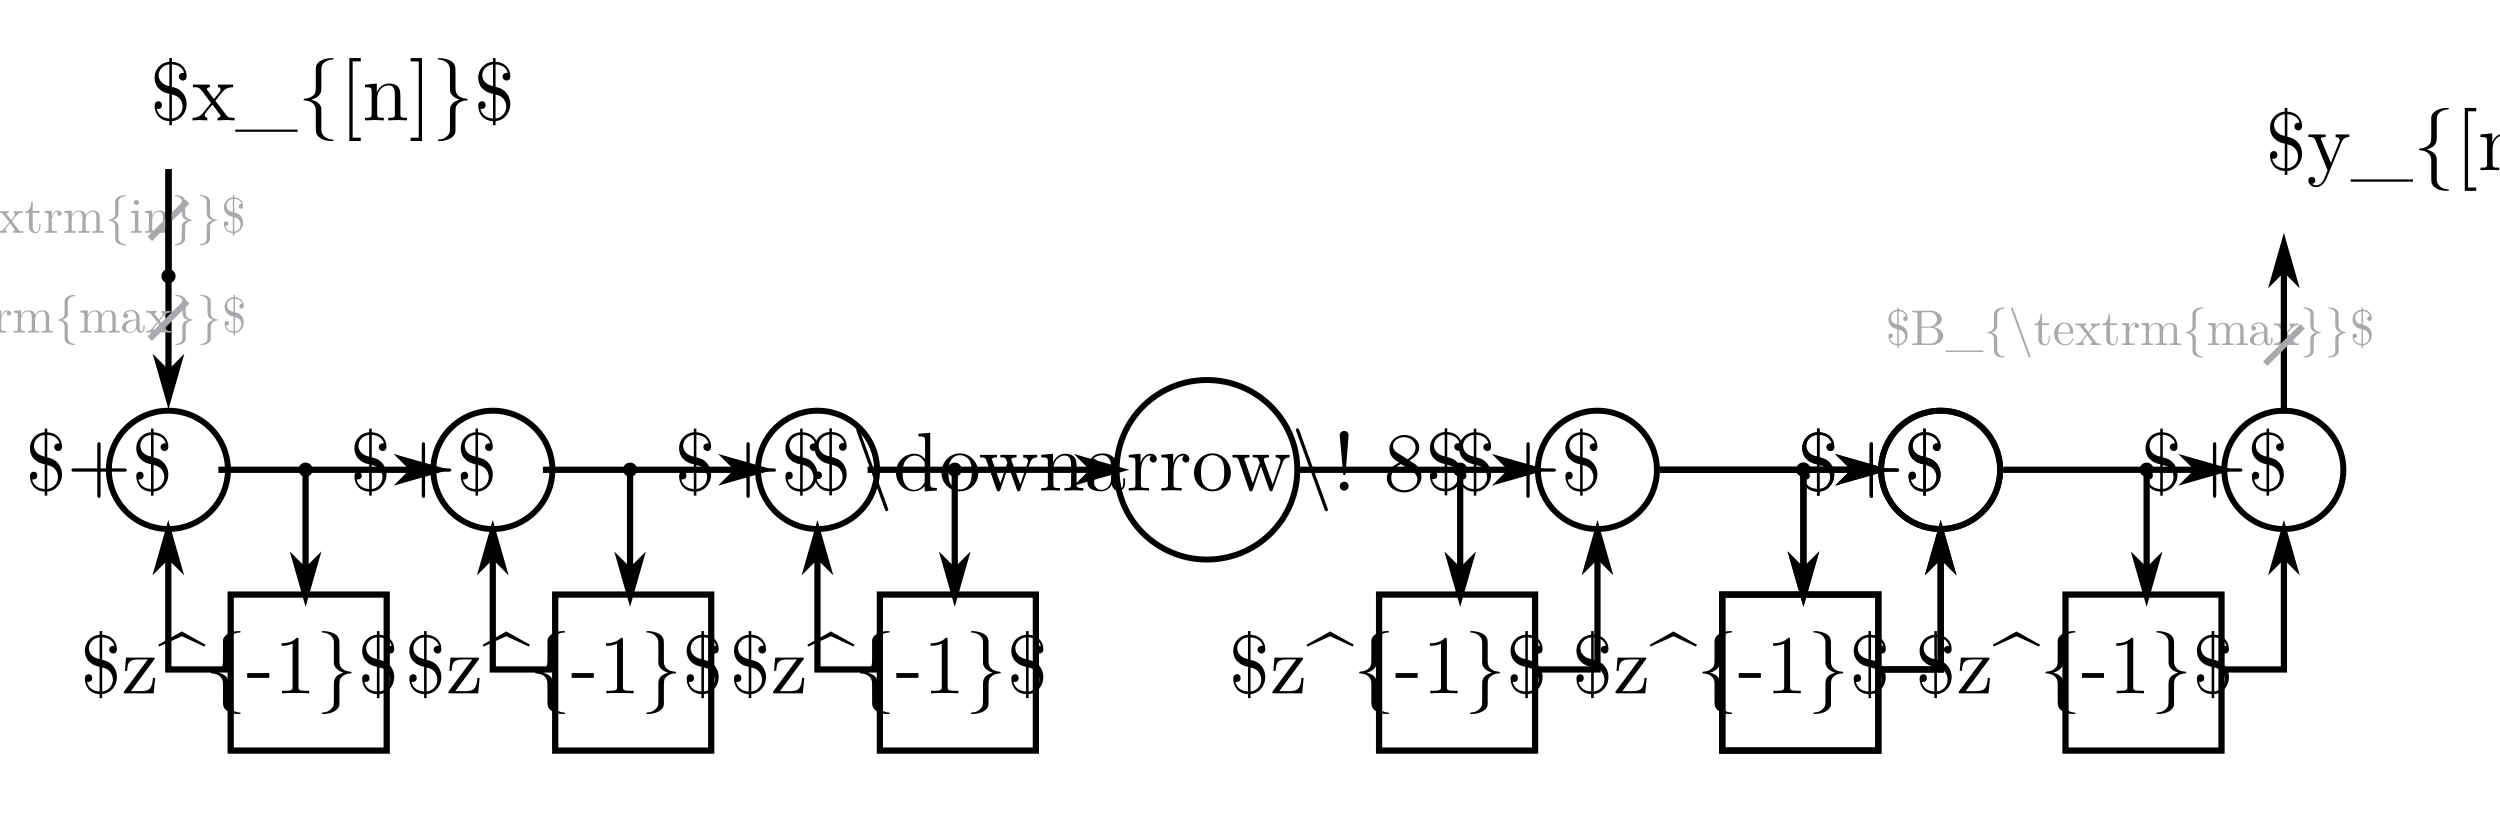
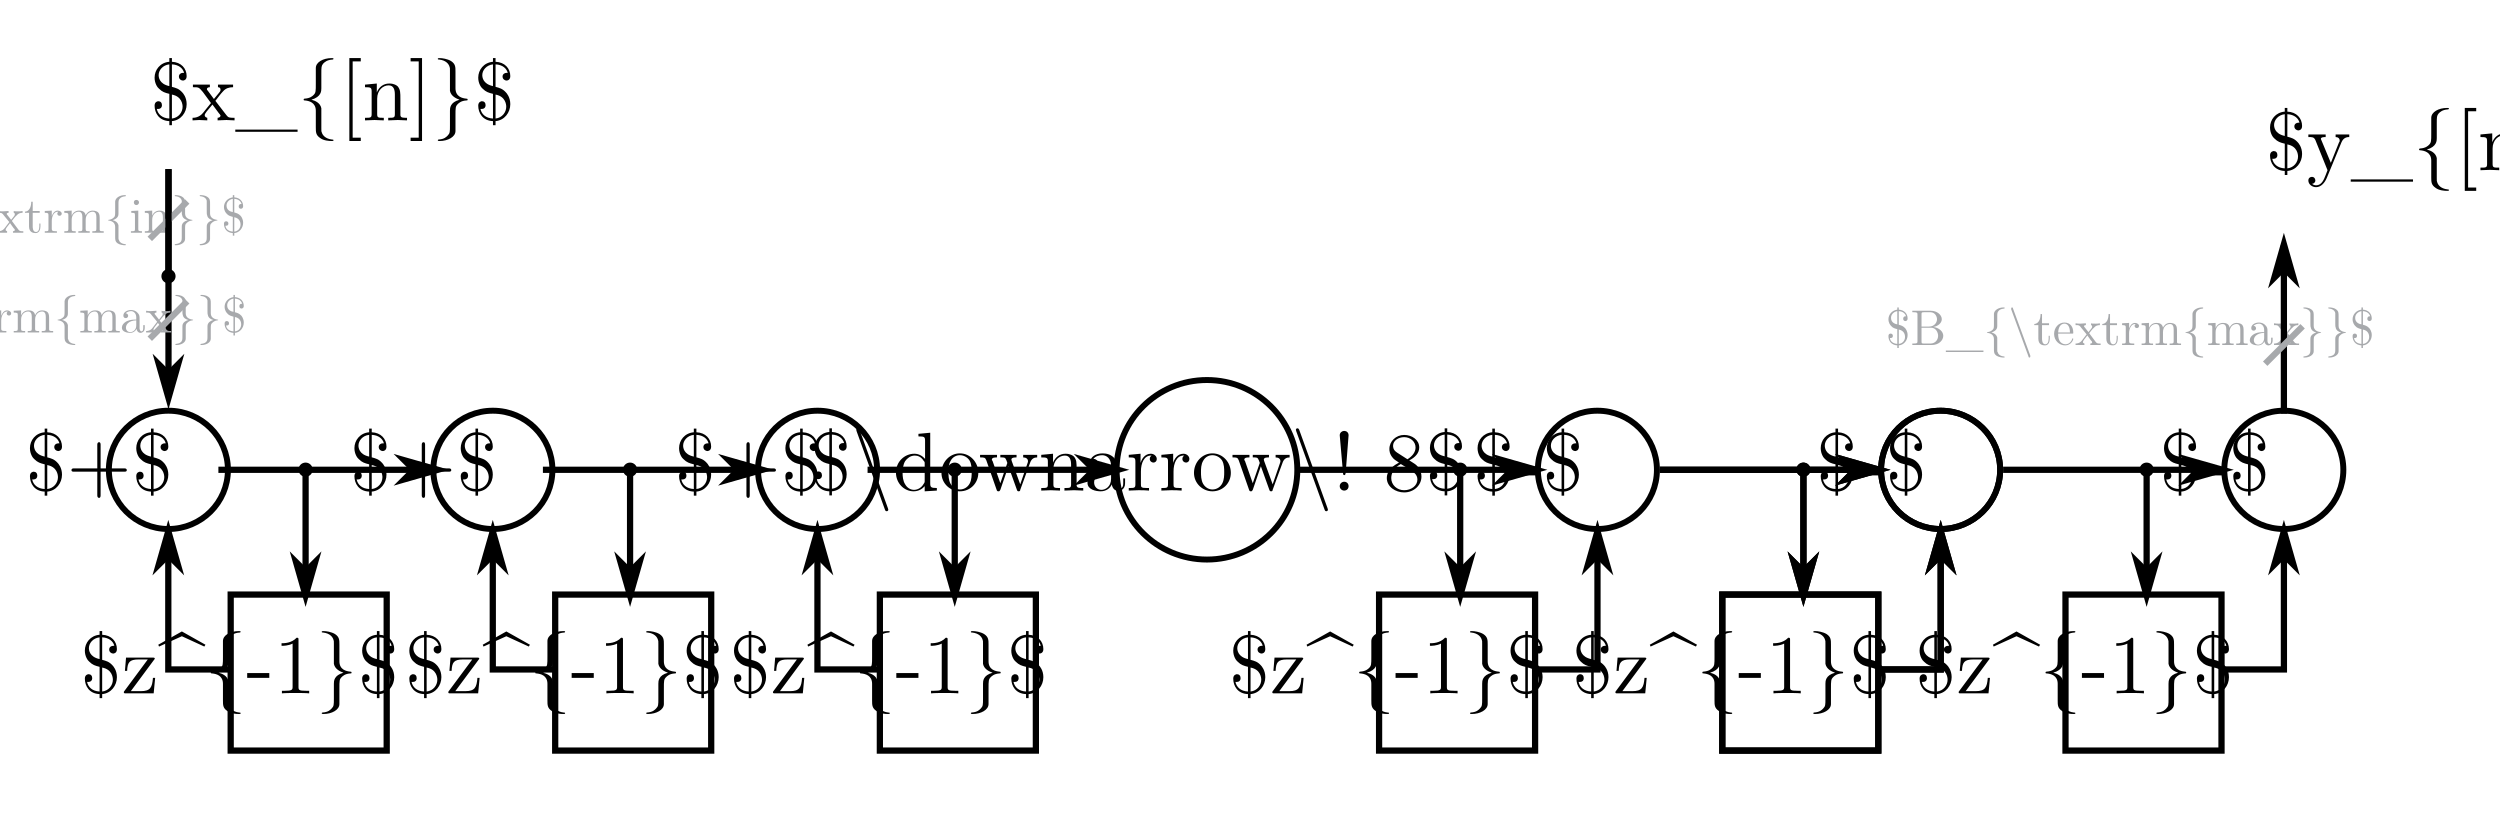
<svg xmlns="http://www.w3.org/2000/svg" width="106mm" height="35mm" viewBox="0 0 106 35" version="1.1" id="svg8">
  <defs id="defs2">
    <marker style="overflow:visible" id="marker24144" refX="0" refY="0" orient="auto">
      <path transform="matrix(-0.4,0,0,-0.4,-4,0)" style="fill:#000000;fill-opacity:1;fill-rule:evenodd;stroke:#000000;stroke-width:1pt;stroke-opacity:1" d="M 0,0 5,-5 -12.5,0 5,5 Z" id="path24142" />
    </marker>
    <marker style="overflow:visible" id="marker20877" refX="0" refY="0" orient="auto">
      <path transform="matrix(-0.4,0,0,-0.4,-4,0)" style="fill:#000000;fill-opacity:1;fill-rule:evenodd;stroke:#000000;stroke-width:1pt;stroke-opacity:1" d="M 0,0 5,-5 -12.5,0 5,5 Z" id="path20875" />
    </marker>
    <marker orient="auto" refY="0" refX="0" id="marker20585" style="overflow:visible">
      <path id="path20583" d="m -2.5,-1 c 0,2.76 -2.24,5 -5,5 -2.76,0 -5,-2.24 -5,-5 0,-2.76 2.24,-5 5,-5 2.76,0 5,2.24 5,5 z" style="fill:#000000;fill-opacity:1;fill-rule:evenodd;stroke:#000000;stroke-width:1pt;stroke-opacity:1" transform="matrix(0.2,0,0,0.2,1.48,0.2)" />
    </marker>
    <marker style="overflow:visible" id="marker18733" refX="0" refY="0" orient="auto">
      <path transform="matrix(-0.4,0,0,-0.4,-4,0)" style="fill:#000000;fill-opacity:1;fill-rule:evenodd;stroke:#000000;stroke-width:1pt;stroke-opacity:1" d="M 0,0 5,-5 -12.5,0 5,5 Z" id="path18731" />
    </marker>
    <marker orient="auto" refY="0" refX="0" id="marker18254" style="overflow:visible">
      <path id="path18252" d="M 0,0 5,-5 -12.5,0 5,5 Z" style="fill:#000000;fill-opacity:1;fill-rule:evenodd;stroke:#000000;stroke-width:1pt;stroke-opacity:1" transform="matrix(-0.4,0,0,-0.4,-4,0)" />
    </marker>
    <marker orient="auto" refY="0" refX="0" id="marker17992" style="overflow:visible">
      <path id="path17990" d="m -2.5,-1 c 0,2.76 -2.24,5 -5,5 -2.76,0 -5,-2.24 -5,-5 0,-2.76 2.24,-5 5,-5 2.76,0 5,2.24 5,5 z" style="fill:#000000;fill-opacity:1;fill-rule:evenodd;stroke:#000000;stroke-width:1pt;stroke-opacity:1" transform="matrix(0.2,0,0,0.2,1.48,0.2)" />
    </marker>
    <marker style="overflow:visible" id="marker17637" refX="0" refY="0" orient="auto">
      <path transform="matrix(-0.4,0,0,-0.4,-4,0)" style="fill:#000000;fill-opacity:1;fill-rule:evenodd;stroke:#000000;stroke-width:1pt;stroke-opacity:1" d="M 0,0 5,-5 -12.5,0 5,5 Z" id="path17635" />
    </marker>
    <marker orient="auto" refY="0" refX="0" id="marker17176" style="overflow:visible">
      <path id="path17174" d="M 0,0 5,-5 -12.5,0 5,5 Z" style="fill:#000000;fill-opacity:1;fill-rule:evenodd;stroke:#000000;stroke-width:1pt;stroke-opacity:1" transform="matrix(-0.4,0,0,-0.4,-4,0)" />
    </marker>
    <marker style="overflow:visible" id="marker16583" refX="0" refY="0" orient="auto">
      <path transform="matrix(-0.4,0,0,-0.4,-4,0)" style="fill:#000000;fill-opacity:1;fill-rule:evenodd;stroke:#000000;stroke-width:1pt;stroke-opacity:1" d="M 0,0 5,-5 -12.5,0 5,5 Z" id="path16581" />
    </marker>
    <marker orient="auto" refY="0" refX="0" id="marker16333" style="overflow:visible">
      <path id="path16331" d="M 0,0 5,-5 -12.5,0 5,5 Z" style="fill:#000000;fill-opacity:1;fill-rule:evenodd;stroke:#000000;stroke-width:1pt;stroke-opacity:1" transform="matrix(-0.4,0,0,-0.4,-4,0)" />
    </marker>
    <marker orient="auto" refY="0" refX="0" id="marker16040" style="overflow:visible">
      <path id="path16038" d="M 0,0 5,-5 -12.5,0 5,5 Z" style="fill:#000000;fill-opacity:1;fill-rule:evenodd;stroke:#000000;stroke-width:1pt;stroke-opacity:1" transform="matrix(-0.4,0,0,-0.4,-4,0)" />
    </marker>
    <marker orient="auto" refY="0" refX="0" id="marker15802" style="overflow:visible">
      <path id="path15800" d="M 0,0 5,-5 -12.5,0 5,5 Z" style="fill:#000000;fill-opacity:1;fill-rule:evenodd;stroke:#000000;stroke-width:1pt;stroke-opacity:1" transform="matrix(-0.4,0,0,-0.4,-4,0)" />
    </marker>
    <marker orient="auto" refY="0" refX="0" id="marker15582" style="overflow:visible">
      <path id="path15580" d="m -2.5,-1 c 0,2.76 -2.24,5 -5,5 -2.76,0 -5,-2.24 -5,-5 0,-2.76 2.24,-5 5,-5 2.76,0 5,2.24 5,5 z" style="fill:#000000;fill-opacity:1;fill-rule:evenodd;stroke:#000000;stroke-width:1pt;stroke-opacity:1" transform="matrix(0.2,0,0,0.2,1.48,0.2)" />
    </marker>
    <marker orient="auto" refY="0" refX="0" id="marker15331" style="overflow:visible">
      <path id="path15329" d="M 0,0 5,-5 -12.5,0 5,5 Z" style="fill:#000000;fill-opacity:1;fill-rule:evenodd;stroke:#000000;stroke-width:1pt;stroke-opacity:1" transform="matrix(-0.4,0,0,-0.4,-4,0)" />
    </marker>
    <marker style="overflow:visible" id="marker15069" refX="0" refY="0" orient="auto">
      <path transform="matrix(-0.4,0,0,-0.4,-4,0)" style="fill:#000000;fill-opacity:1;fill-rule:evenodd;stroke:#000000;stroke-width:1pt;stroke-opacity:1" d="M 0,0 5,-5 -12.5,0 5,5 Z" id="path15067" />
    </marker>
    <marker style="overflow:visible" id="marker14861" refX="0" refY="0" orient="auto">
      <path transform="matrix(-0.4,0,0,-0.4,-4,0)" style="fill:#000000;fill-opacity:1;fill-rule:evenodd;stroke:#000000;stroke-width:1pt;stroke-opacity:1" d="M 0,0 5,-5 -12.5,0 5,5 Z" id="path14859" />
    </marker>
    <marker orient="auto" refY="0" refX="0" id="marker14659" style="overflow:visible">
      <path id="path14657" d="M 0,0 5,-5 -12.5,0 5,5 Z" style="fill:#000000;fill-opacity:1;fill-rule:evenodd;stroke:#000000;stroke-width:1pt;stroke-opacity:1" transform="matrix(-0.4,0,0,-0.4,-4,0)" />
    </marker>
    <marker orient="auto" refY="0" refX="0" id="marker14297" style="overflow:visible">
      <path id="path14295" d="M 0,0 5,-5 -12.5,0 5,5 Z" style="fill:#000000;fill-opacity:1;fill-rule:evenodd;stroke:#000000;stroke-width:1pt;stroke-opacity:1" transform="matrix(-0.4,0,0,-0.4,-4,0)" />
    </marker>
    <marker orient="auto" refY="0" refX="0" id="marker14113" style="overflow:visible">
      <path id="path14111" d="m -2.5,-1 c 0,2.76 -2.24,5 -5,5 -2.76,0 -5,-2.24 -5,-5 0,-2.76 2.24,-5 5,-5 2.76,0 5,2.24 5,5 z" style="fill:#000000;fill-opacity:1;fill-rule:evenodd;stroke:#000000;stroke-width:1pt;stroke-opacity:1" transform="matrix(0.2,0,0,0.2,1.48,0.2)" />
    </marker>
    <marker style="overflow:visible" id="marker13715" refX="0" refY="0" orient="auto">
      <path transform="matrix(-0.4,0,0,-0.4,-4,0)" style="fill:#000000;fill-opacity:1;fill-rule:evenodd;stroke:#000000;stroke-width:1pt;stroke-opacity:1" d="M 0,0 5,-5 -12.5,0 5,5 Z" id="path13713" />
    </marker>
    <marker orient="auto" refY="0" refX="0" id="marker13139" style="overflow:visible">
      <path id="path13137" d="M 0,0 5,-5 -12.5,0 5,5 Z" style="fill:#000000;fill-opacity:1;fill-rule:evenodd;stroke:#000000;stroke-width:1pt;stroke-opacity:1" transform="matrix(-0.4,0,0,-0.4,-4,0)" />
    </marker>
    <marker style="overflow:visible" id="marker12352" refX="0" refY="0" orient="auto">
      <path transform="matrix(-0.4,0,0,-0.4,-4,0)" style="fill:#000000;fill-opacity:1;fill-rule:evenodd;stroke:#000000;stroke-width:1pt;stroke-opacity:1" d="M 0,0 5,-5 -12.5,0 5,5 Z" id="path12350" />
    </marker>
    <marker orient="auto" refY="0" refX="0" id="marker12032" style="overflow:visible">
      <path id="path12030" d="M 0,0 5,-5 -12.5,0 5,5 Z" style="fill:#000000;fill-opacity:1;fill-rule:evenodd;stroke:#000000;stroke-width:1pt;stroke-opacity:1" transform="matrix(-0.4,0,0,-0.4,-4,0)" />
    </marker>
    <marker style="overflow:visible" id="marker11105" refX="0" refY="0" orient="auto">
      <path transform="matrix(-0.4,0,0,-0.4,-4,0)" style="fill:#000000;fill-opacity:1;fill-rule:evenodd;stroke:#000000;stroke-width:1pt;stroke-opacity:1" d="M 0,0 5,-5 -12.5,0 5,5 Z" id="path11103" />
    </marker>
    <marker style="overflow:visible" id="marker8996" refX="0" refY="0" orient="auto">
      <path transform="matrix(0.2,0,0,0.2,1.48,0.2)" style="fill:#000000;fill-opacity:1;fill-rule:evenodd;stroke:#000000;stroke-width:1pt;stroke-opacity:1" d="m -2.5,-1 c 0,2.76 -2.24,5 -5,5 -2.76,0 -5,-2.24 -5,-5 0,-2.76 2.24,-5 5,-5 2.76,0 5,2.24 5,5 z" id="path8994" />
    </marker>
    <marker orient="auto" refY="0" refX="0" id="marker8344" style="overflow:visible">
      <path id="path8342" d="M 0,0 5,-5 -12.5,0 5,5 Z" style="fill:#000000;fill-opacity:1;fill-rule:evenodd;stroke:#000000;stroke-width:1pt;stroke-opacity:1" transform="matrix(-0.4,0,0,-0.4,-4,0)" />
    </marker>
    <marker style="overflow:visible" id="marker7798" refX="0" refY="0" orient="auto">
      <path transform="matrix(-0.4,0,0,-0.4,-4,0)" style="fill:#000000;fill-opacity:1;fill-rule:evenodd;stroke:#000000;stroke-width:1pt;stroke-opacity:1" d="M 0,0 5,-5 -12.5,0 5,5 Z" id="path7796" />
    </marker>
    <marker style="overflow:visible" id="marker7710" refX="0" refY="0" orient="auto">
      <path transform="matrix(0.2,0,0,0.2,1.48,0.2)" style="fill:#000000;fill-opacity:1;fill-rule:evenodd;stroke:#000000;stroke-width:1pt;stroke-opacity:1" d="m -2.5,-1 c 0,2.76 -2.24,5 -5,5 -2.76,0 -5,-2.24 -5,-5 0,-2.76 2.24,-5 5,-5 2.76,0 5,2.24 5,5 z" id="path7708" />
    </marker>
    <marker orient="auto" refY="0" refX="0" id="Arrow1Send" style="overflow:visible">
      <path id="path5169" d="M 0,0 5,-5 -12.5,0 5,5 Z" style="fill:#000000;fill-opacity:1;fill-rule:evenodd;stroke:#000000;stroke-width:1pt;stroke-opacity:1" transform="matrix(-0.2,0,0,-0.2,-1.2,0)" />
    </marker>
    <marker orient="auto" refY="0" refX="0" id="TriangleOutS" style="overflow:visible">
      <path id="path5302" d="M 5.77,0 -2.88,5 V -5 Z" style="fill:#000000;fill-opacity:1;fill-rule:evenodd;stroke:#000000;stroke-width:1pt;stroke-opacity:1" transform="scale(0.2)" />
    </marker>
    <marker style="overflow:visible" id="marker8996-4" refX="0" refY="0" orient="auto">
      <path transform="matrix(0.2,0,0,0.2,1.48,0.2)" style="fill:#000000;fill-opacity:1;fill-rule:evenodd;stroke:#000000;stroke-width:1pt;stroke-opacity:1" d="m -2.5,-1 c 0,2.76 -2.24,5 -5,5 -2.76,0 -5,-2.24 -5,-5 0,-2.76 2.24,-5 5,-5 2.76,0 5,2.24 5,5 z" id="path8994-6" />
    </marker>
    <marker style="overflow:visible" id="marker13715-6" refX="0" refY="0" orient="auto">
      <path transform="matrix(-0.4,0,0,-0.4,-4,0)" style="fill:#000000;fill-opacity:1;fill-rule:evenodd;stroke:#000000;stroke-width:1pt;stroke-opacity:1" d="M 0,0 5,-5 -12.5,0 5,5 Z" id="path13713-9" />
    </marker>
  </defs>
  <g id="layer1" transform="translate(0,-262)" style="display:inline">
    <g id="layer2" style="display:inline" />
    <ellipse style="display:inline;fill:none;stroke:#000000;stroke-width:0.252" id="ellipse11988" cx="96.834" cy="281.922" rx="2.524" ry="2.508" />
    <text id="text12018" y="282.814" x="96.838" style="font-style:normal;font-variant:normal;font-weight:normal;font-stretch:normal;font-size:3.528px;line-height:1.25;font-family:'Latin Modern Roman';-inkscape-font-specification:'Latin Modern Roman, Normal';font-variant-ligatures:normal;font-variant-caps:normal;font-variant-numeric:normal;text-align:center;letter-spacing:0px;word-spacing:0px;writing-mode:lr-tb;text-anchor:middle;display:inline;fill:#000000;fill-opacity:1;stroke:none;stroke-width:0.265" xml:space="preserve">
-       <tspan dy="0" style="text-align:center;text-anchor:middle;stroke-width:0.265" y="282.814" x="96.838" id="tspan12016">$+$</tspan>
+       <tspan dy="0" style="text-align:center;text-anchor:middle;stroke-width:0.265" y="282.814" x="96.838" id="tspan12016">$-$</tspan>
    </text>
    <text transform="scale(0.9999908,1.000009)" id="text12028" y="269.216" x="96.045" style="font-style:normal;font-variant:normal;font-weight:normal;font-stretch:normal;font-size:3.528px;line-height:1.25;font-family:'Latin Modern Roman';-inkscape-font-specification:'Latin Modern Roman, Normal';font-variant-ligatures:normal;font-variant-caps:normal;font-variant-numeric:normal;text-align:center;letter-spacing:0px;word-spacing:0px;writing-mode:lr-tb;text-anchor:middle;display:inline;fill:#000000;fill-opacity:1;stroke:none;stroke-width:0.265" xml:space="preserve">
      <tspan dy="0" style="text-align:start;text-anchor:start;stroke-width:0.265" y="269.216" x="96.045" id="tspan12026">$y_{[n]}$</tspan>
    </text>
    <rect y="287.21" x="87.577" height="6.615" width="6.615" id="rect13104" style="display:inline;fill:none;stroke:#000000;stroke-width:0.265" />
    <text id="text13108" y="291.4" x="90.886" style="font-style:normal;font-variant:normal;font-weight:normal;font-stretch:normal;font-size:3.528px;line-height:1.25;font-family:'Latin Modern Roman';-inkscape-font-specification:'Latin Modern Roman, Normal';font-variant-ligatures:normal;font-variant-caps:normal;font-variant-numeric:normal;text-align:center;letter-spacing:0px;word-spacing:0px;writing-mode:lr-tb;text-anchor:middle;display:inline;fill:#000000;fill-opacity:1;stroke:none;stroke-width:0.265" xml:space="preserve">
      <tspan style="stroke-width:0.265" y="291.4" x="90.886" id="tspan13106">$z^{-1}$</tspan>
    </text>
    <path style="display:inline;fill:none;stroke:#000000;stroke-width:0.265px;stroke-linecap:butt;stroke-linejoin:miter;stroke-opacity:1;marker-end:url(#marker13139)" d="m 84.931,281.919 h 9.26" id="path13135" />
    <path style="fill:none;stroke:#000000;stroke-width:0.265px;stroke-linecap:butt;stroke-linejoin:miter;stroke-opacity:1;marker-start:url(#marker8996);marker-end:url(#marker13715)" d="m 91.017,281.919 v 5.292" id="path13687" />
    <path style="opacity:1;vector-effect:none;fill:none;fill-opacity:1;stroke:#000000;stroke-width:0.265px;stroke-linecap:butt;stroke-linejoin:miter;stroke-miterlimit:4;stroke-dasharray:none;stroke-dashoffset:0;stroke-opacity:1;marker-end:url(#marker14297)" d="m 94.192,290.385 h 2.646 v -5.821" id="path13903" />
    <ellipse ry="2.508" rx="2.524" cy="281.922" cx="82.282" id="ellipse14637" style="display:inline;fill:none;stroke:#000000;stroke-width:0.252" />
-     <text xml:space="preserve" style="font-style:normal;font-variant:normal;font-weight:normal;font-stretch:normal;font-size:3.528px;line-height:1.25;font-family:'Latin Modern Roman';-inkscape-font-specification:'Latin Modern Roman, Normal';font-variant-ligatures:normal;font-variant-caps:normal;font-variant-numeric:normal;text-align:center;letter-spacing:0px;word-spacing:0px;writing-mode:lr-tb;text-anchor:middle;display:inline;fill:#000000;fill-opacity:1;stroke:none;stroke-width:0.265" x="82.285" y="282.814" id="text14641">
-       <tspan id="tspan14639" x="82.285" y="282.814" style="text-align:center;text-anchor:middle;stroke-width:0.265" dy="0">$+$</tspan>
-     </text>
    <rect style="display:inline;fill:none;stroke:#000000;stroke-width:0.265" id="rect14645" width="6.615" height="6.615" x="73.025" y="287.21" />
    <text xml:space="preserve" style="font-style:normal;font-variant:normal;font-weight:normal;font-stretch:normal;font-size:3.528px;line-height:1.25;font-family:'Latin Modern Roman';-inkscape-font-specification:'Latin Modern Roman, Normal';font-variant-ligatures:normal;font-variant-caps:normal;font-variant-numeric:normal;text-align:center;letter-spacing:0px;word-spacing:0px;writing-mode:lr-tb;text-anchor:middle;display:inline;fill:#000000;fill-opacity:1;stroke:none;stroke-width:0.265" x="76.334" y="291.4" id="text14649">
      <tspan id="tspan14647" x="76.334" y="291.4" style="stroke-width:0.265">$z^{-1}$</tspan>
    </text>
    <path id="path14651" d="m 70.379,281.919 h 9.26" style="display:inline;fill:none;stroke:#000000;stroke-width:0.265px;stroke-linecap:butt;stroke-linejoin:miter;stroke-opacity:1;marker-end:url(#marker14861)" />
    <path id="path14653" d="m 76.465,281.919 v 5.292" style="fill:none;stroke:#000000;stroke-width:0.265px;stroke-linecap:butt;stroke-linejoin:miter;stroke-opacity:1;marker-start:url(#marker15582);marker-end:url(#marker15802)" />
    <path id="path14655" d="m 79.64,290.385 h 2.646 v -5.821" style="opacity:1;vector-effect:none;fill:none;fill-opacity:1;stroke:#000000;stroke-width:0.265px;stroke-linecap:butt;stroke-linejoin:miter;stroke-miterlimit:4;stroke-dasharray:none;stroke-dashoffset:0;stroke-opacity:1;marker-end:url(#marker16040)" />
    <ellipse style="display:inline;fill:none;stroke:#000000;stroke-width:0.252" id="ellipse15281" cx="67.73" cy="281.922" rx="2.524" ry="2.508" />
    <text id="text15285" y="282.814" x="67.733" style="font-style:normal;font-variant:normal;font-weight:normal;font-stretch:normal;font-size:3.528px;line-height:1.25;font-family:'Latin Modern Roman';-inkscape-font-specification:'Latin Modern Roman, Normal';font-variant-ligatures:normal;font-variant-caps:normal;font-variant-numeric:normal;text-align:center;letter-spacing:0px;word-spacing:0px;writing-mode:lr-tb;text-anchor:middle;display:inline;fill:#000000;fill-opacity:1;stroke:none;stroke-width:0.265" xml:space="preserve">
-       <tspan dy="0" style="text-align:center;text-anchor:middle;stroke-width:0.265" y="282.814" x="67.733" id="tspan15283">$+$</tspan>
+       <tspan dy="0" style="text-align:center;text-anchor:middle;stroke-width:0.265" y="282.814" x="67.733" id="tspan15283">$-$</tspan>
    </text>
    <rect y="287.21" x="58.473" height="6.615" width="6.615" id="rect15287" style="display:inline;fill:none;stroke:#000000;stroke-width:0.265" />
    <text id="text15291" y="291.4" x="61.782" style="font-style:normal;font-variant:normal;font-weight:normal;font-stretch:normal;font-size:3.528px;line-height:1.25;font-family:'Latin Modern Roman';-inkscape-font-specification:'Latin Modern Roman, Normal';font-variant-ligatures:normal;font-variant-caps:normal;font-variant-numeric:normal;text-align:center;letter-spacing:0px;word-spacing:0px;writing-mode:lr-tb;text-anchor:middle;display:inline;fill:#000000;fill-opacity:1;stroke:none;stroke-width:0.265" xml:space="preserve">
      <tspan style="stroke-width:0.265" y="291.4" x="61.782" id="tspan15289">$z^{-1}$</tspan>
    </text>
    <path style="display:inline;fill:none;stroke:#000000;stroke-width:0.265px;stroke-linecap:butt;stroke-linejoin:miter;stroke-opacity:1;marker-end:url(#marker15331)" d="m 55.033,281.919 h 10.054" id="path15293" />
    <path style="fill:none;stroke:#000000;stroke-width:0.265px;stroke-linecap:butt;stroke-linejoin:miter;stroke-opacity:1;marker-start:url(#marker17992);marker-end:url(#marker18254)" d="m 61.912,281.919 v 5.292" id="path15295" />
    <path style="opacity:1;vector-effect:none;fill:none;fill-opacity:1;stroke:#000000;stroke-width:0.265px;stroke-linecap:butt;stroke-linejoin:miter;stroke-miterlimit:4;stroke-dasharray:none;stroke-dashoffset:0;stroke-opacity:1;marker-end:url(#marker15069)" d="m 65.087,290.385 h 2.646 v -5.821" id="path15297" />
    <text xml:space="preserve" style="font-style:normal;font-variant:normal;font-weight:normal;font-stretch:normal;font-size:3.528px;line-height:1.25;font-family:'Latin Modern Roman';-inkscape-font-specification:'Latin Modern Roman, Normal';font-variant-ligatures:normal;font-variant-caps:normal;font-variant-numeric:normal;text-align:center;letter-spacing:0px;word-spacing:0px;writing-mode:lr-tb;text-anchor:middle;display:inline;fill:#000000;fill-opacity:1;stroke:none;stroke-width:0.265" x="51.199" y="282.801" id="text15322">
      <tspan id="tspan15320" x="51.199" y="282.801" style="stroke-width:0.265">$\downarrow\! 8$</tspan>
    </text>
    <ellipse style="display:inline;fill:none;stroke:#000000;stroke-width:0.252" id="ellipse16299" cx="82.282" cy="281.922" rx="2.524" ry="2.508" />
    <text id="text16303" y="282.814" x="82.285" style="font-style:normal;font-variant:normal;font-weight:normal;font-stretch:normal;font-size:3.528px;line-height:1.25;font-family:'Latin Modern Roman';-inkscape-font-specification:'Latin Modern Roman, Normal';font-variant-ligatures:normal;font-variant-caps:normal;font-variant-numeric:normal;text-align:center;letter-spacing:0px;word-spacing:0px;writing-mode:lr-tb;text-anchor:middle;display:inline;fill:#000000;fill-opacity:1;stroke:none;stroke-width:0.265" xml:space="preserve">
-       <tspan dy="0" style="text-align:center;text-anchor:middle;stroke-width:0.265" y="282.814" x="82.285" id="tspan16301">$+$</tspan>
+       <tspan dy="0" style="text-align:center;text-anchor:middle;stroke-width:0.265" y="282.814" x="82.285" id="tspan16301">$-$</tspan>
    </text>
    <rect y="287.21" x="73.025" height="6.615" width="6.615" id="rect16305" style="display:inline;fill:none;stroke:#000000;stroke-width:0.265" />
    <path style="display:inline;fill:none;stroke:#000000;stroke-width:0.265px;stroke-linecap:butt;stroke-linejoin:miter;stroke-opacity:1;marker-end:url(#marker14861)" d="m 70.379,281.919 h 9.26" id="path16307" />
    <path style="fill:none;stroke:#000000;stroke-width:0.265px;stroke-linecap:butt;stroke-linejoin:miter;stroke-opacity:1;marker-start:url(#marker15582);marker-end:url(#marker15802)" d="m 76.465,281.919 v 5.292" id="path16309" />
    <path style="opacity:1;vector-effect:none;fill:none;fill-opacity:1;stroke:#000000;stroke-width:0.265px;stroke-linecap:butt;stroke-linejoin:miter;stroke-miterlimit:4;stroke-dasharray:none;stroke-dashoffset:0;stroke-opacity:1;marker-end:url(#marker17637)" d="m 79.64,290.385 h 2.646 v -5.821" id="path16311" />
    <text id="text16315" y="291.4" x="40.615" style="font-style:normal;font-variant:normal;font-weight:normal;font-stretch:normal;font-size:3.528px;line-height:1.25;font-family:'Latin Modern Roman';-inkscape-font-specification:'Latin Modern Roman, Normal';font-variant-ligatures:normal;font-variant-caps:normal;font-variant-numeric:normal;text-align:center;letter-spacing:0px;word-spacing:0px;writing-mode:lr-tb;text-anchor:middle;display:inline;fill:#000000;fill-opacity:1;stroke:none;stroke-width:0.265" xml:space="preserve">
      <tspan style="stroke-width:0.265" y="291.4" x="40.615" id="tspan16313">$z^{-1}$</tspan>
    </text>
    <ellipse ry="2.508" rx="2.524" cy="281.922" cx="-34.664" id="ellipse16317" style="display:inline;fill:none;stroke:#000000;stroke-width:0.252" transform="scale(-1,1)" />
    <text xml:space="preserve" style="font-style:normal;font-variant:normal;font-weight:normal;font-stretch:normal;font-size:3.528px;line-height:1.25;font-family:'Latin Modern Roman';-inkscape-font-specification:'Latin Modern Roman, Normal';font-variant-ligatures:normal;font-variant-caps:normal;font-variant-numeric:normal;text-align:center;letter-spacing:0px;word-spacing:0px;writing-mode:lr-tb;text-anchor:middle;display:inline;fill:#000000;fill-opacity:1;stroke:none;stroke-width:0.265" x="34.664" y="282.814" id="text16321">
      <tspan id="tspan16319" x="34.664" y="282.814" style="text-align:center;text-anchor:middle;stroke-width:0.265" dy="0">$+$</tspan>
    </text>
    <rect style="display:inline;fill:none;stroke:#000000;stroke-width:0.265" id="rect16323" width="6.615" height="6.615" x="-43.921" y="287.21" transform="scale(-1,1)" />
    <path id="path16325" d="M 36.785,281.919 H 47.36" style="display:inline;fill:none;stroke:#000000;stroke-width:0.265px;stroke-linecap:butt;stroke-linejoin:miter;stroke-opacity:1;marker-end:url(#marker18733)" />
    <path id="path16327" d="m 40.481,281.919 v 5.292" style="fill:none;stroke:#000000;stroke-width:0.265px;stroke-linecap:butt;stroke-linejoin:miter;stroke-opacity:1;marker-start:url(#marker15582);marker-end:url(#marker15802)" />
    <path id="path16329" d="m 37.306,290.385 h -2.646 v -5.821" style="opacity:1;vector-effect:none;fill:none;fill-opacity:1;stroke:#000000;stroke-width:0.265px;stroke-linecap:butt;stroke-linejoin:miter;stroke-miterlimit:4;stroke-dasharray:none;stroke-dashoffset:0;stroke-opacity:1;marker-end:url(#marker16583)" />
    <text xml:space="preserve" style="font-style:normal;font-variant:normal;font-weight:normal;font-stretch:normal;font-size:3.528px;line-height:1.25;font-family:'Latin Modern Roman';-inkscape-font-specification:'Latin Modern Roman, Normal';font-variant-ligatures:normal;font-variant-caps:normal;font-variant-numeric:normal;text-align:center;letter-spacing:0px;word-spacing:0px;writing-mode:lr-tb;text-anchor:middle;display:inline;fill:#000000;fill-opacity:1;stroke:none;stroke-width:0.265" x="26.849" y="291.4" id="text17121">
      <tspan id="tspan17119" x="26.849" y="291.4" style="stroke-width:0.265">$z^{-1}$</tspan>
    </text>
    <ellipse transform="scale(-1,1)" style="display:inline;fill:none;stroke:#000000;stroke-width:0.252" id="ellipse17123" cx="-20.898" cy="281.922" rx="2.524" ry="2.508" />
    <text id="text17127" y="282.814" x="20.898" style="font-style:normal;font-variant:normal;font-weight:normal;font-stretch:normal;font-size:3.528px;line-height:1.25;font-family:'Latin Modern Roman';-inkscape-font-specification:'Latin Modern Roman, Normal';font-variant-ligatures:normal;font-variant-caps:normal;font-variant-numeric:normal;text-align:center;letter-spacing:0px;word-spacing:0px;writing-mode:lr-tb;text-anchor:middle;display:inline;fill:#000000;fill-opacity:1;stroke:none;stroke-width:0.265" xml:space="preserve">
      <tspan dy="0" style="text-align:center;text-anchor:middle;stroke-width:0.265" y="282.814" x="20.898" id="tspan17125">$+$</tspan>
    </text>
    <rect transform="scale(-1,1)" y="287.21" x="-30.155" height="6.615" width="6.615" id="rect17129" style="display:inline;fill:none;stroke:#000000;stroke-width:0.265" />
    <path style="display:inline;fill:none;stroke:#000000;stroke-width:0.265px;stroke-linecap:butt;stroke-linejoin:miter;stroke-opacity:1;marker-end:url(#marker16333)" d="m 23.019,281.919 h 9.26" id="path17131" />
    <path style="fill:none;stroke:#000000;stroke-width:0.265px;stroke-linecap:butt;stroke-linejoin:miter;stroke-opacity:1;marker-start:url(#marker15582);marker-end:url(#marker15802)" d="m 26.715,281.919 v 5.292" id="path17133" />
    <path style="opacity:1;vector-effect:none;fill:none;fill-opacity:1;stroke:#000000;stroke-width:0.265px;stroke-linecap:butt;stroke-linejoin:miter;stroke-miterlimit:4;stroke-dasharray:none;stroke-dashoffset:0;stroke-opacity:1;marker-end:url(#marker16583)" d="m 23.54,290.385 h -2.646 v -5.821" id="path17135" />
    <text id="text17139" y="291.4" x="13.091" style="font-style:normal;font-variant:normal;font-weight:normal;font-stretch:normal;font-size:3.528px;line-height:1.25;font-family:'Latin Modern Roman';-inkscape-font-specification:'Latin Modern Roman, Normal';font-variant-ligatures:normal;font-variant-caps:normal;font-variant-numeric:normal;text-align:center;letter-spacing:0px;word-spacing:0px;writing-mode:lr-tb;text-anchor:middle;display:inline;fill:#000000;fill-opacity:1;stroke:none;stroke-width:0.265" xml:space="preserve">
      <tspan style="stroke-width:0.265" y="291.4" x="13.091" id="tspan17137">$z^{-1}$</tspan>
    </text>
    <ellipse ry="2.508" rx="2.524" cy="281.922" cx="-7.14" id="ellipse17141" style="display:inline;fill:none;stroke:#000000;stroke-width:0.252" transform="scale(-1,1)" />
    <text xml:space="preserve" style="font-style:normal;font-variant:normal;font-weight:normal;font-stretch:normal;font-size:3.528px;line-height:1.25;font-family:'Latin Modern Roman';-inkscape-font-specification:'Latin Modern Roman, Normal';font-variant-ligatures:normal;font-variant-caps:normal;font-variant-numeric:normal;text-align:center;letter-spacing:0px;word-spacing:0px;writing-mode:lr-tb;text-anchor:middle;display:inline;fill:#000000;fill-opacity:1;stroke:none;stroke-width:0.265" x="7.14" y="282.814" id="text17145">
      <tspan id="tspan17143" x="7.14" y="282.814" style="text-align:center;text-anchor:middle;stroke-width:0.265" dy="0">$+$</tspan>
    </text>
    <rect style="display:inline;fill:none;stroke:#000000;stroke-width:0.265" id="rect17147" width="6.615" height="6.615" x="-16.396" y="287.21" transform="scale(-1,1)" />
    <path id="path17149" d="M 9.26,281.919 H 18.521" style="display:inline;fill:none;stroke:#000000;stroke-width:0.265px;stroke-linecap:butt;stroke-linejoin:miter;stroke-opacity:1;marker-end:url(#marker16333)" />
    <path id="path17151" d="m 12.957,281.919 v 5.292" style="fill:none;stroke:#000000;stroke-width:0.265px;stroke-linecap:butt;stroke-linejoin:miter;stroke-opacity:1;marker-start:url(#marker15582);marker-end:url(#marker15802)" />
    <path id="path17153" d="M 9.782,290.385 H 7.136 v -5.821" style="opacity:1;vector-effect:none;fill:none;fill-opacity:1;stroke:#000000;stroke-width:0.265px;stroke-linecap:butt;stroke-linejoin:miter;stroke-miterlimit:4;stroke-dasharray:none;stroke-dashoffset:0;stroke-opacity:1;marker-end:url(#marker17176)" />
    <ellipse transform="scale(-1,1)" style="display:inline;fill:none;stroke:#000000;stroke-width:0.252" id="ellipse19246" cx="-51.175" cy="281.919" rx="3.831" ry="3.806" />
    <text id="text22099" y="276.627" x="92.075" style="font-style:normal;font-variant:normal;font-weight:normal;font-stretch:normal;font-size:2.117px;line-height:1.25;font-family:'Latin Modern Roman';-inkscape-font-specification:'Latin Modern Roman, Normal';font-variant-ligatures:normal;font-variant-caps:normal;font-variant-numeric:normal;font-feature-settings:normal;text-align:center;letter-spacing:0px;word-spacing:0px;writing-mode:lr-tb;text-anchor:middle;display:inline;fill:#a7a9ac;fill-opacity:1;stroke:none;stroke-width:0.265" xml:space="preserve">
      <tspan dy="0" style="font-style:normal;font-variant:normal;font-weight:normal;font-stretch:normal;font-size:2.117px;font-family:'Latin Modern Roman';-inkscape-font-specification:'Latin Modern Roman, Normal';font-variant-ligatures:normal;font-variant-caps:normal;font-variant-numeric:normal;font-feature-settings:normal;text-align:center;writing-mode:lr-tb;text-anchor:middle;fill:#a7a9ac;stroke-width:0.265" y="276.627" x="92.075" id="tspan22097">$B_{\textrm{max}}$</tspan>
    </text>
    <path style="opacity:1;vector-effect:none;fill:none;fill-opacity:1;stroke:#000000;stroke-width:0.265px;stroke-linecap:butt;stroke-linejoin:miter;stroke-miterlimit:4;stroke-dasharray:none;stroke-dashoffset:0;stroke-opacity:1;marker-end:url(#marker14297)" d="m 96.837,279.538 v -7.144" id="path23063" />
    <path id="path22101" d="m 96.044,277.421 1.587,-1.587" style="display:inline;fill:none;stroke:#a7a9ac;stroke-width:0.265px;stroke-linecap:butt;stroke-linejoin:miter;stroke-opacity:1" />
    <text xml:space="preserve" style="font-style:normal;font-variant:normal;font-weight:normal;font-stretch:normal;font-size:3.528px;line-height:1.25;font-family:'Latin Modern Roman';-inkscape-font-specification:'Latin Modern Roman, Normal';font-variant-ligatures:normal;font-variant-caps:normal;font-variant-numeric:normal;text-align:center;letter-spacing:0px;word-spacing:0px;writing-mode:lr-tb;text-anchor:middle;display:inline;fill:#000000;fill-opacity:1;stroke:none;stroke-width:0.265" x="6.35" y="267.1" id="text23268" transform="scale(0.9999908,1.000009)">
      <tspan id="tspan23266" x="6.35" y="267.1" style="text-align:start;text-anchor:start;stroke-width:0.265" dy="0">$x_{[n]}$</tspan>
    </text>
    <text xml:space="preserve" style="font-style:normal;font-variant:normal;font-weight:normal;font-stretch:normal;font-size:2.117px;line-height:1.25;font-family:'Latin Modern Roman';-inkscape-font-specification:'Latin Modern Roman, Normal';font-variant-ligatures:normal;font-variant-caps:normal;font-variant-numeric:normal;font-feature-settings:normal;text-align:center;letter-spacing:0px;word-spacing:0px;writing-mode:lr-tb;text-anchor:middle;display:inline;fill:#a7a9ac;fill-opacity:1;stroke:none;stroke-width:0.265" x="2.91" y="271.865" id="text23272">
      <tspan id="tspan23270" x="2.91" y="271.865" style="font-style:normal;font-variant:normal;font-weight:normal;font-stretch:normal;font-size:2.117px;font-family:'Latin Modern Roman';-inkscape-font-specification:'Latin Modern Roman, Normal';font-variant-ligatures:normal;font-variant-caps:normal;font-variant-numeric:normal;font-feature-settings:normal;text-align:center;writing-mode:lr-tb;text-anchor:middle;fill:#a7a9ac;stroke-width:0.265" dy="0">$B_{\textrm{in}}$</tspan>
    </text>
    <path id="path23274" d="m 7.144,269.17 v 9.662" style="opacity:1;vector-effect:none;fill:none;fill-opacity:1;stroke:#000000;stroke-width:0.265px;stroke-linecap:butt;stroke-linejoin:miter;stroke-miterlimit:4;stroke-dasharray:none;stroke-dashoffset:0;stroke-opacity:1;marker-end:url(#marker14297)" />
    <path style="display:inline;fill:none;stroke:#a7a9ac;stroke-width:0.265px;stroke-linecap:butt;stroke-linejoin:miter;stroke-opacity:1" d="m 6.35,272.129 1.587,-1.587" id="path23276" />
    <path style="opacity:1;vector-effect:none;fill:none;fill-opacity:1;stroke:#000000;stroke-width:0.265;stroke-linecap:butt;stroke-linejoin:miter;stroke-miterlimit:4;stroke-dasharray:none;stroke-dashoffset:0;stroke-opacity:1;marker-end:url(#marker14113)" d="m 7.144,269.17 v 4.547" id="path23411" />
    <text id="text24376" y="276.098" x="1.852" style="font-style:normal;font-variant:normal;font-weight:normal;font-stretch:normal;font-size:2.117px;line-height:1.25;font-family:'Latin Modern Roman';-inkscape-font-specification:'Latin Modern Roman, Normal';font-variant-ligatures:normal;font-variant-caps:normal;font-variant-numeric:normal;font-feature-settings:normal;text-align:center;letter-spacing:0px;word-spacing:0px;writing-mode:lr-tb;text-anchor:middle;display:inline;fill:#a7a9ac;fill-opacity:1;stroke:none;stroke-width:0.265" xml:space="preserve">
      <tspan dy="0" style="font-style:normal;font-variant:normal;font-weight:normal;font-stretch:normal;font-size:2.117px;font-family:'Latin Modern Roman';-inkscape-font-specification:'Latin Modern Roman, Normal';font-variant-ligatures:normal;font-variant-caps:normal;font-variant-numeric:normal;font-feature-settings:normal;text-align:center;writing-mode:lr-tb;text-anchor:middle;fill:#a7a9ac;stroke-width:0.265" y="276.098" x="1.852" id="tspan24374">$B_{\textrm{max}}$</tspan>
    </text>
    <path id="path24378" d="M 6.35,276.362 7.937,274.775" style="display:inline;fill:none;stroke:#a7a9ac;stroke-width:0.265px;stroke-linecap:butt;stroke-linejoin:miter;stroke-opacity:1" />
  </g>
</svg>
